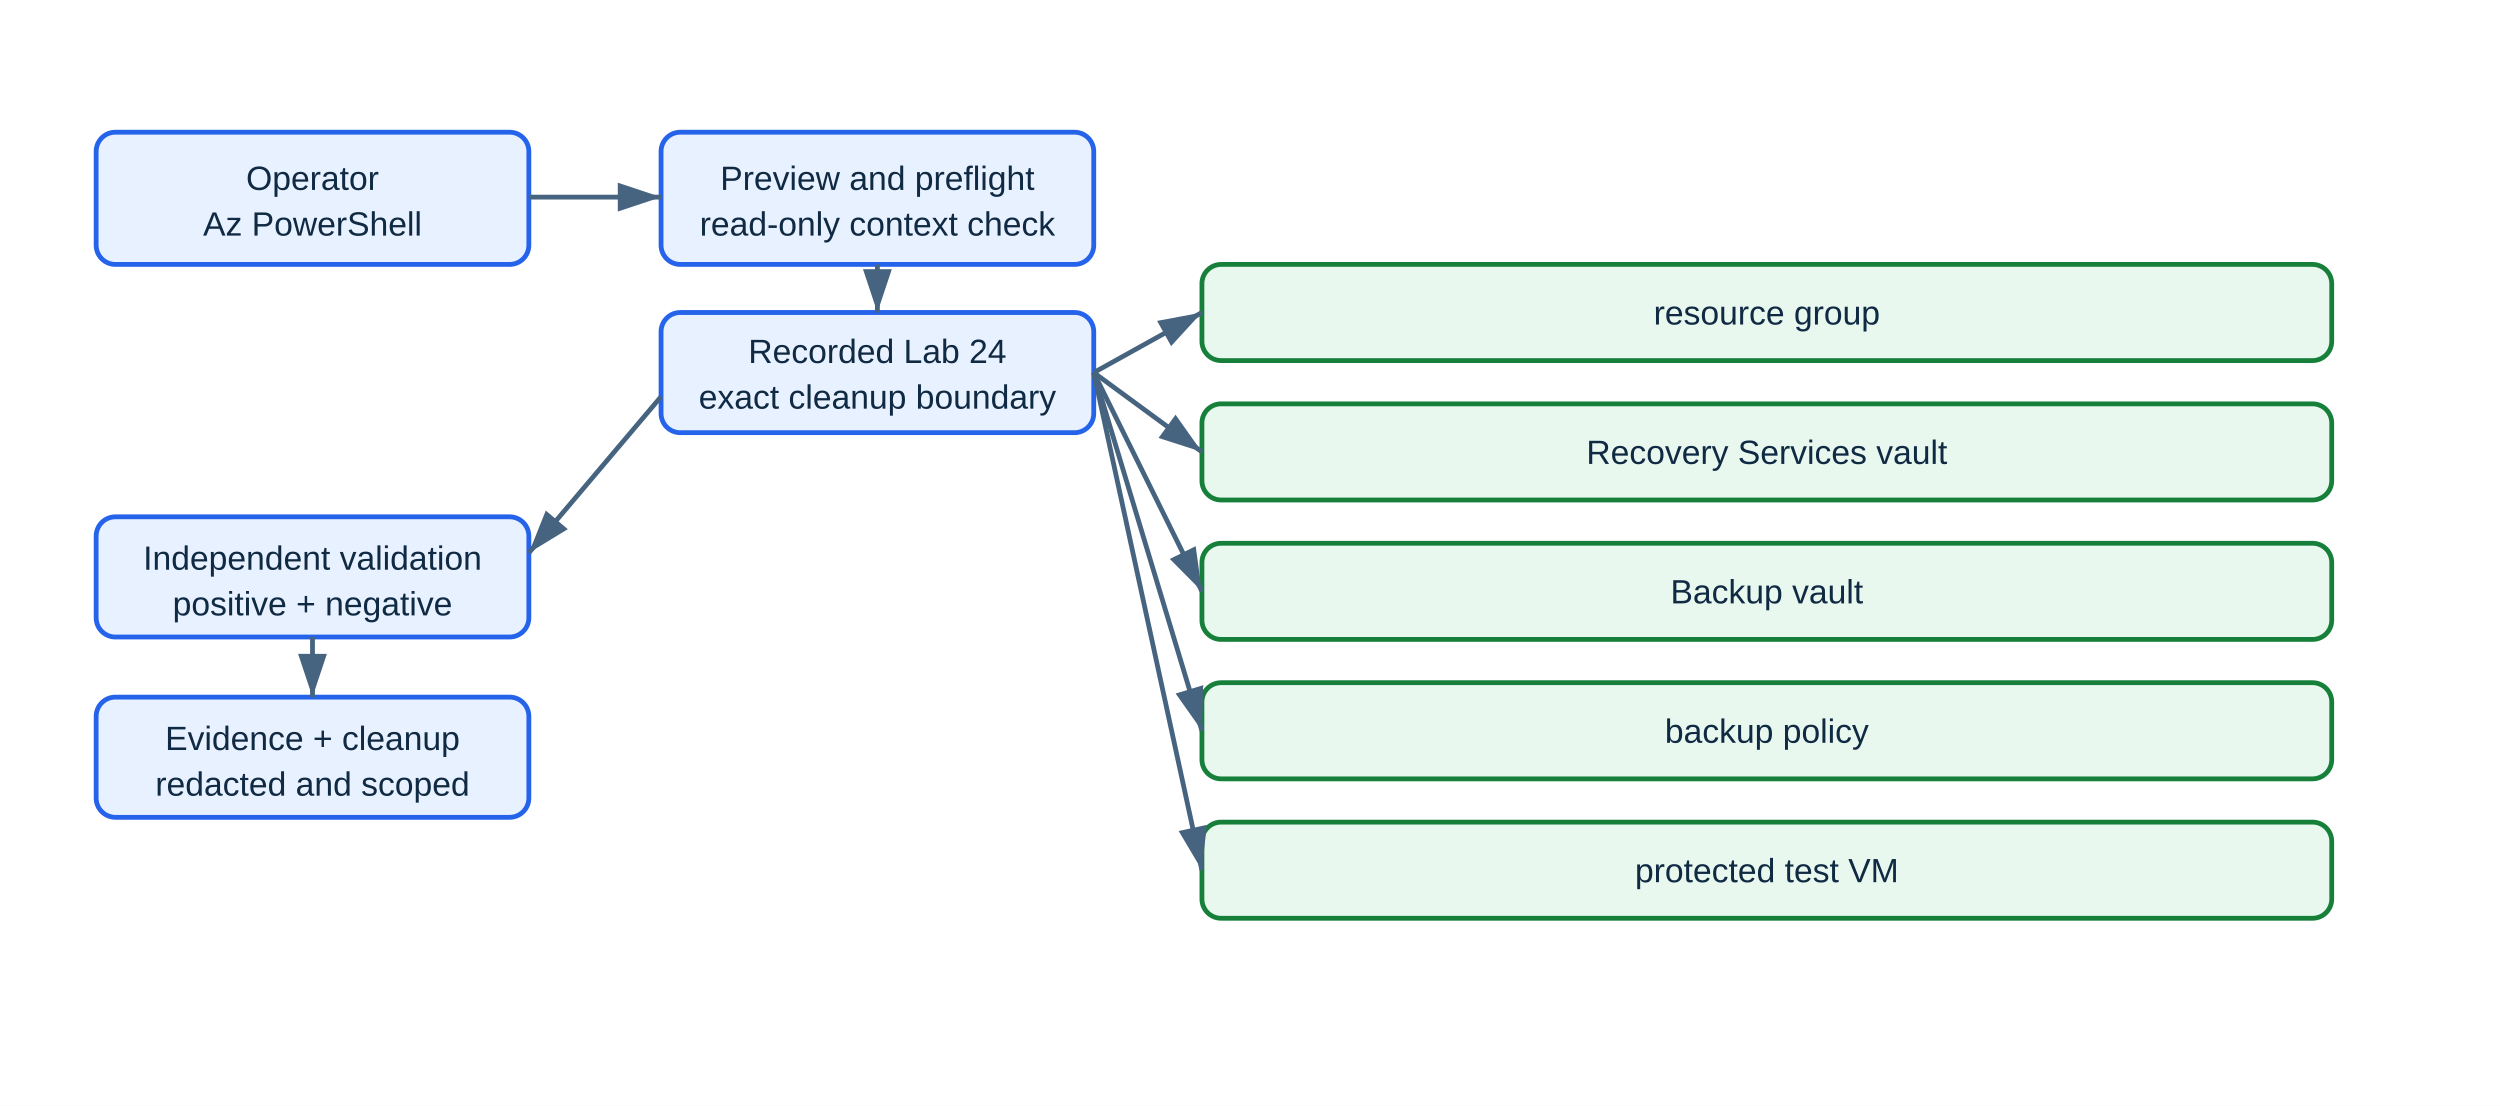
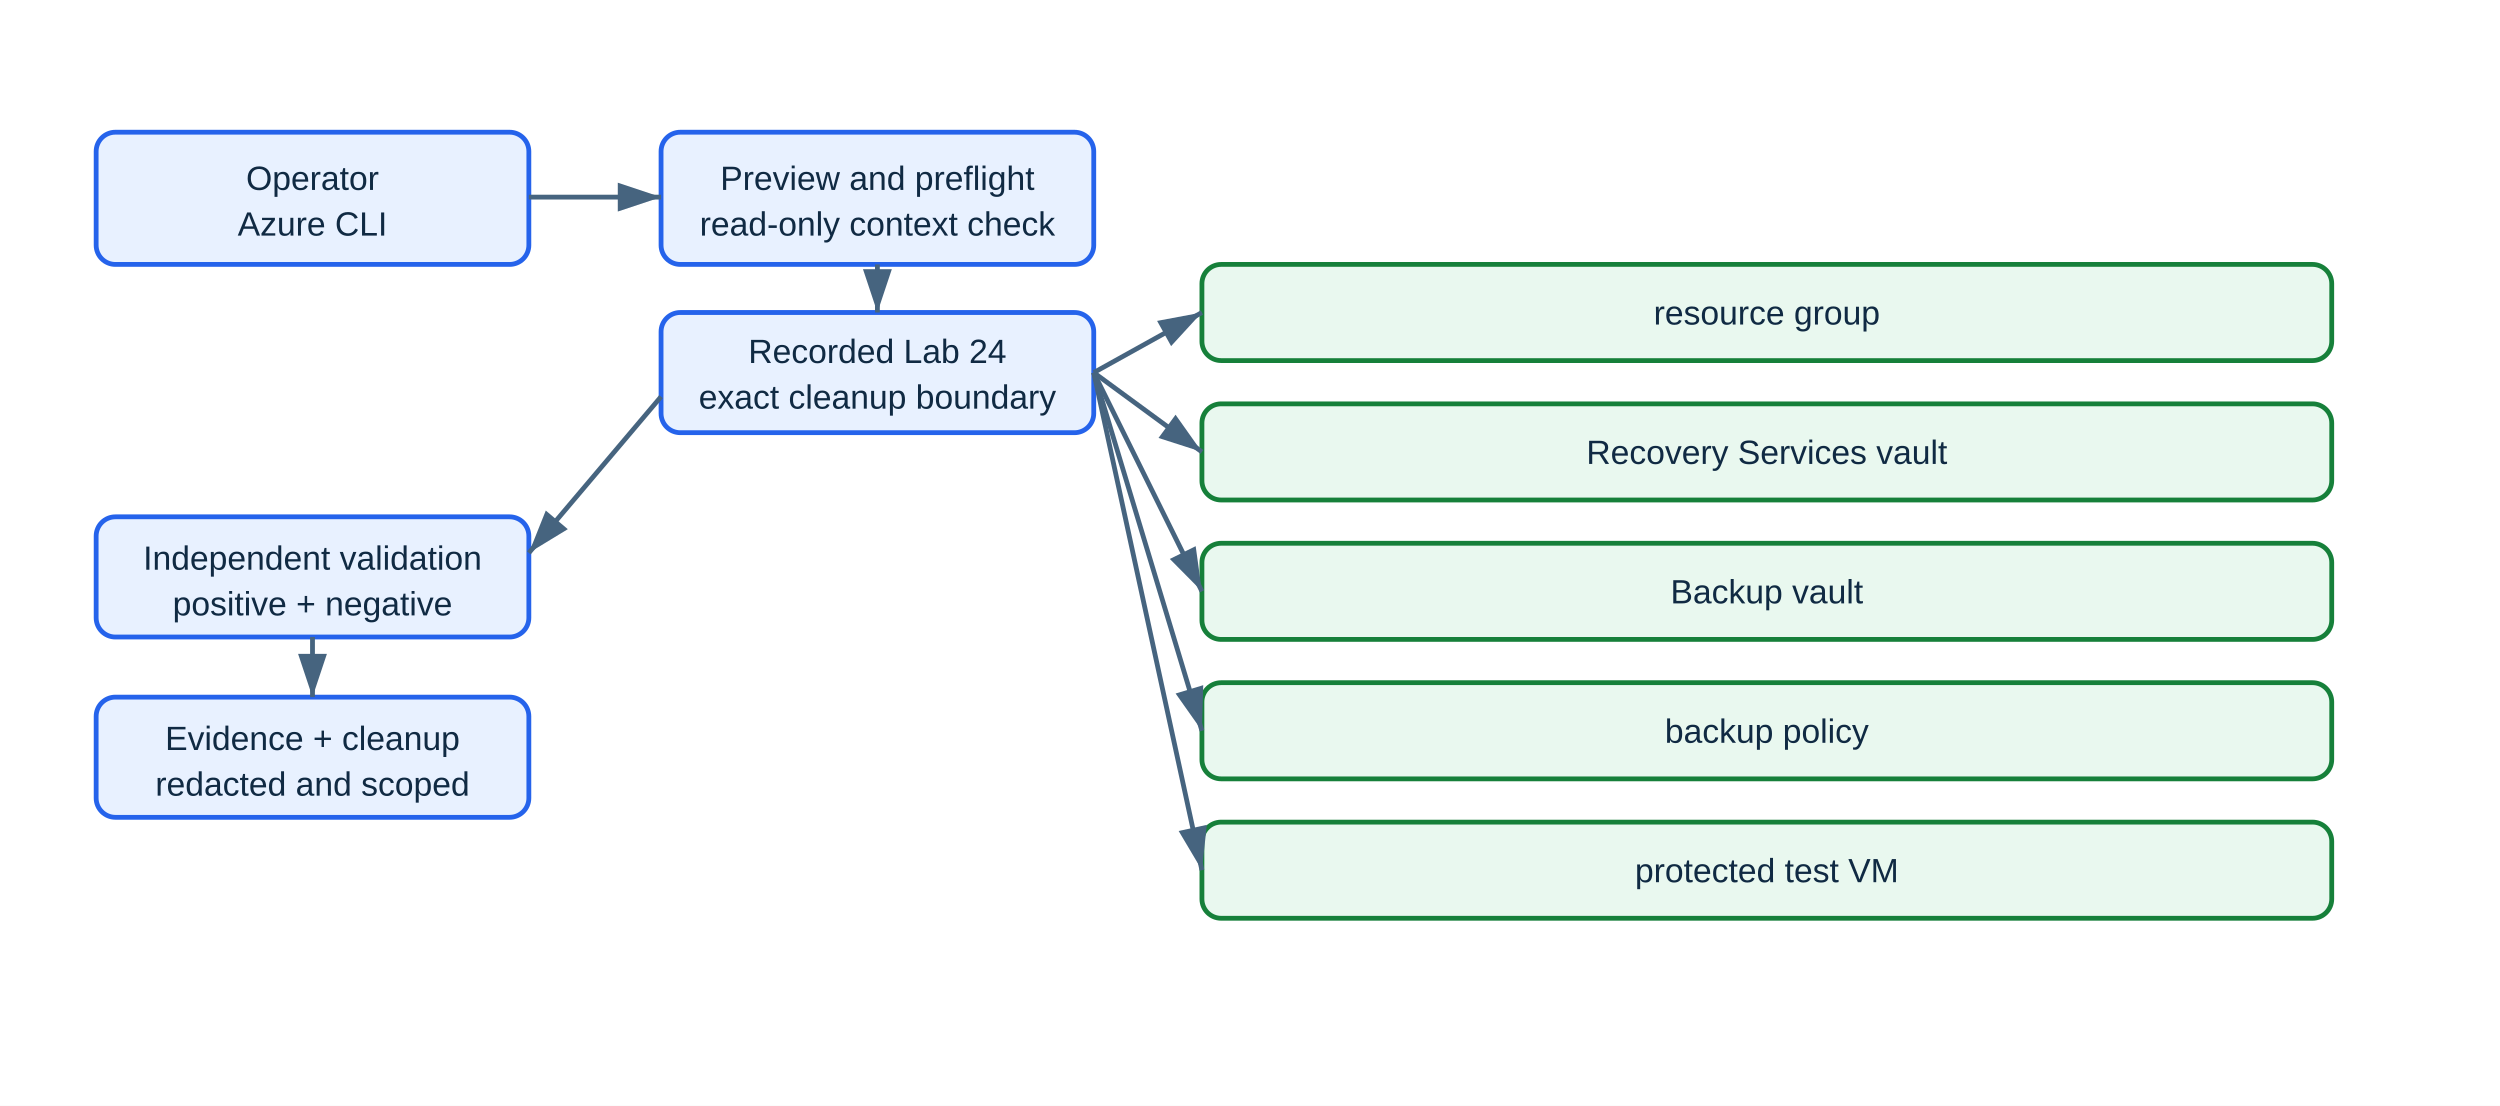
<svg xmlns="http://www.w3.org/2000/svg" width="1040" height="460" viewBox="0 0 1040 460" role="img" aria-labelledby="title desc">
  <defs>
    <marker id="arrow" markerWidth="10" markerHeight="10" refX="9" refY="3" orient="auto">
      <path d="M0,0 L0,6 L9,3 z" fill="#46647f" />
    </marker>
  </defs>
  <style>text{font-family:Segoe UI,Arial,sans-serif;font-size:14px;fill:#102a43} .control{fill:#e8f1ff;stroke:#2563eb;stroke-width:2} .resource{fill:#e9f8ef;stroke:#16803a;stroke-width:2} .arrow{fill:none;stroke:#46647f;stroke-width:2;marker-end:url(#arrow)}</style>
  <rect width="100%" height="100%" fill="#ffffff" />
  <rect x="40" y="55" width="180" height="55" rx="8" class="control" />
  <text x="130" y="79" text-anchor="middle">Operator</text>
-   <text x="130" y="98" text-anchor="middle">Az PowerShell</text>
+   <text x="130" y="98" text-anchor="middle">Azure CLI</text>
  <rect x="275" y="55" width="180" height="55" rx="8" class="control" />
  <text x="365" y="79" text-anchor="middle">Preview and preflight</text>
  <text x="365" y="98" text-anchor="middle">read-only context check</text>
  <path d="M220 82 L275 82" class="arrow" />
  <rect x="275" y="130" width="180" height="50" rx="8" class="control" />
  <text x="365" y="151" text-anchor="middle">Recorded Lab 24</text>
  <text x="365" y="170" text-anchor="middle">exact cleanup boundary</text>
  <path d="M365 110 L365 130" class="arrow" />
  <rect x="500" y="110" width="470" height="40" rx="8" class="resource" />
  <text x="735" y="135" text-anchor="middle">resource group</text>
  <rect x="500" y="168" width="470" height="40" rx="8" class="resource" />
  <text x="735" y="193" text-anchor="middle">Recovery Services vault</text>
  <rect x="500" y="226" width="470" height="40" rx="8" class="resource" />
  <text x="735" y="251" text-anchor="middle">Backup vault</text>
  <rect x="500" y="284" width="470" height="40" rx="8" class="resource" />
  <text x="735" y="309" text-anchor="middle">backup policy</text>
  <rect x="500" y="342" width="470" height="40" rx="8" class="resource" />
  <text x="735" y="367" text-anchor="middle">protected test VM</text>
  <path d="M 455 155 L 500 130" class="arrow" />
  <path d="M 455 155 L 500 188" class="arrow" />
  <path d="M 455 155 L 500 246" class="arrow" />
  <path d="M 455 155 L 500 304" class="arrow" />
  <path d="M 455 155 L 500 362" class="arrow" />
  <rect x="40" y="215" width="180" height="50" rx="8" class="control" />
  <text x="130" y="237" text-anchor="middle">Independent validation</text>
  <text x="130" y="256" text-anchor="middle">positive + negative</text>
  <path d="M275 165 L220 230" class="arrow" />
  <rect x="40" y="290" width="180" height="50" rx="8" class="control" />
  <text x="130" y="312" text-anchor="middle">Evidence + cleanup</text>
  <text x="130" y="331" text-anchor="middle">redacted and scoped</text>
  <path d="M130 265 L130 290" class="arrow" />
</svg>
